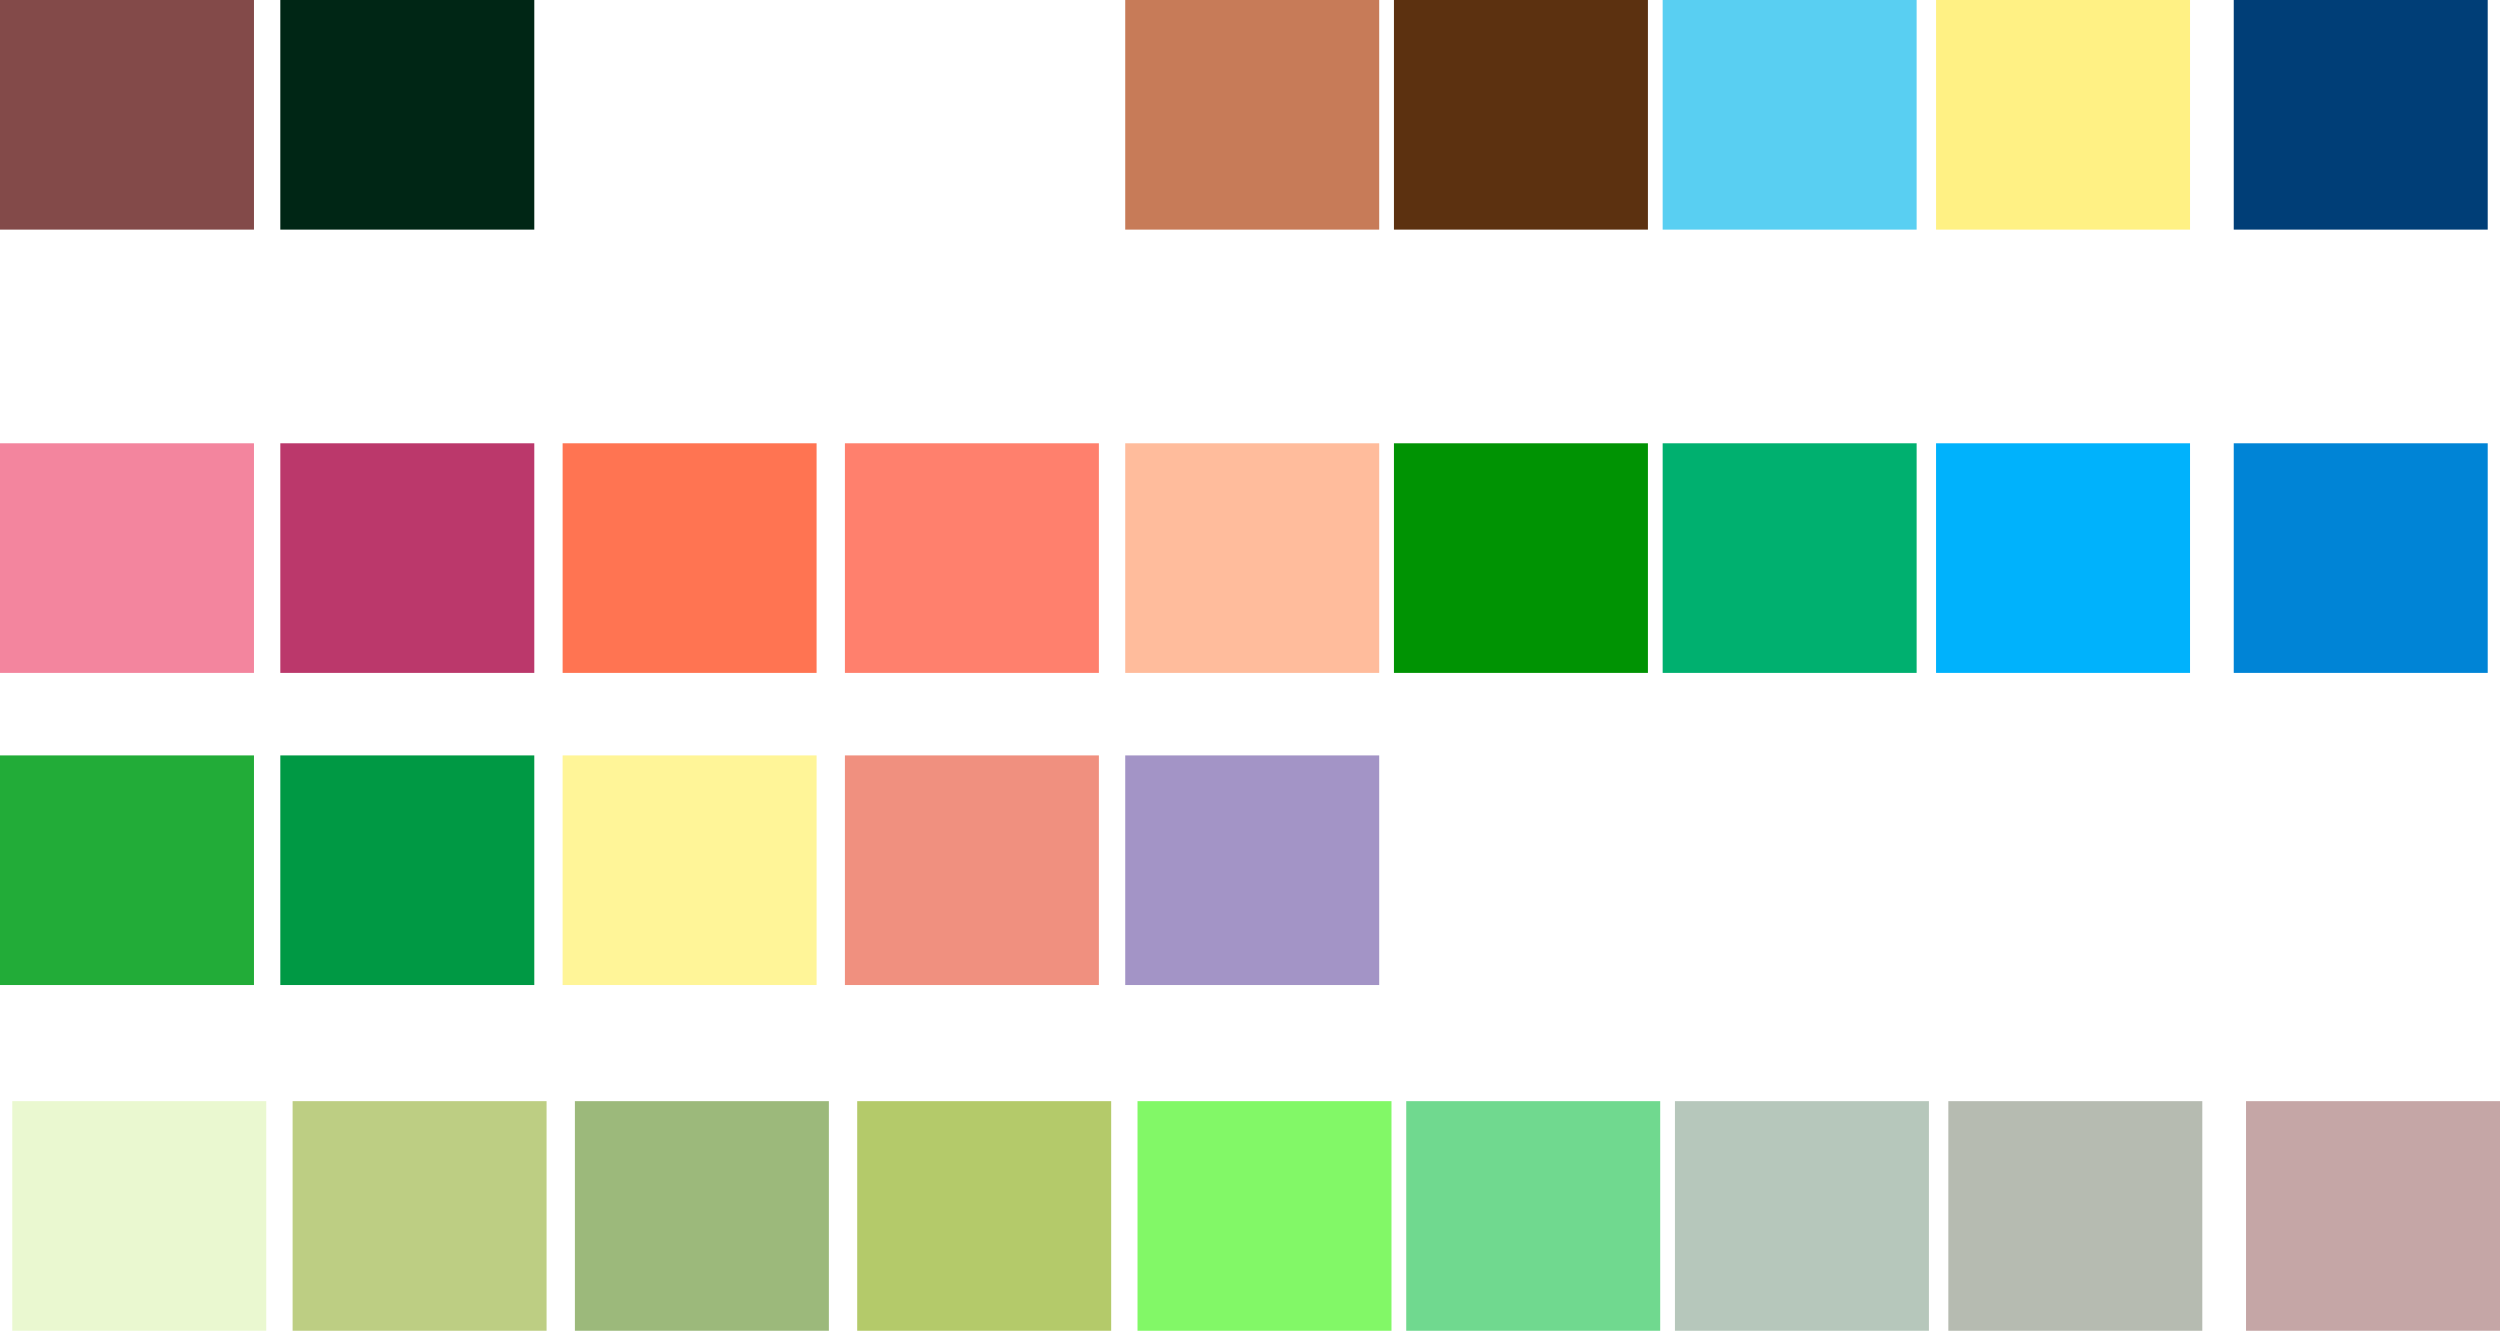
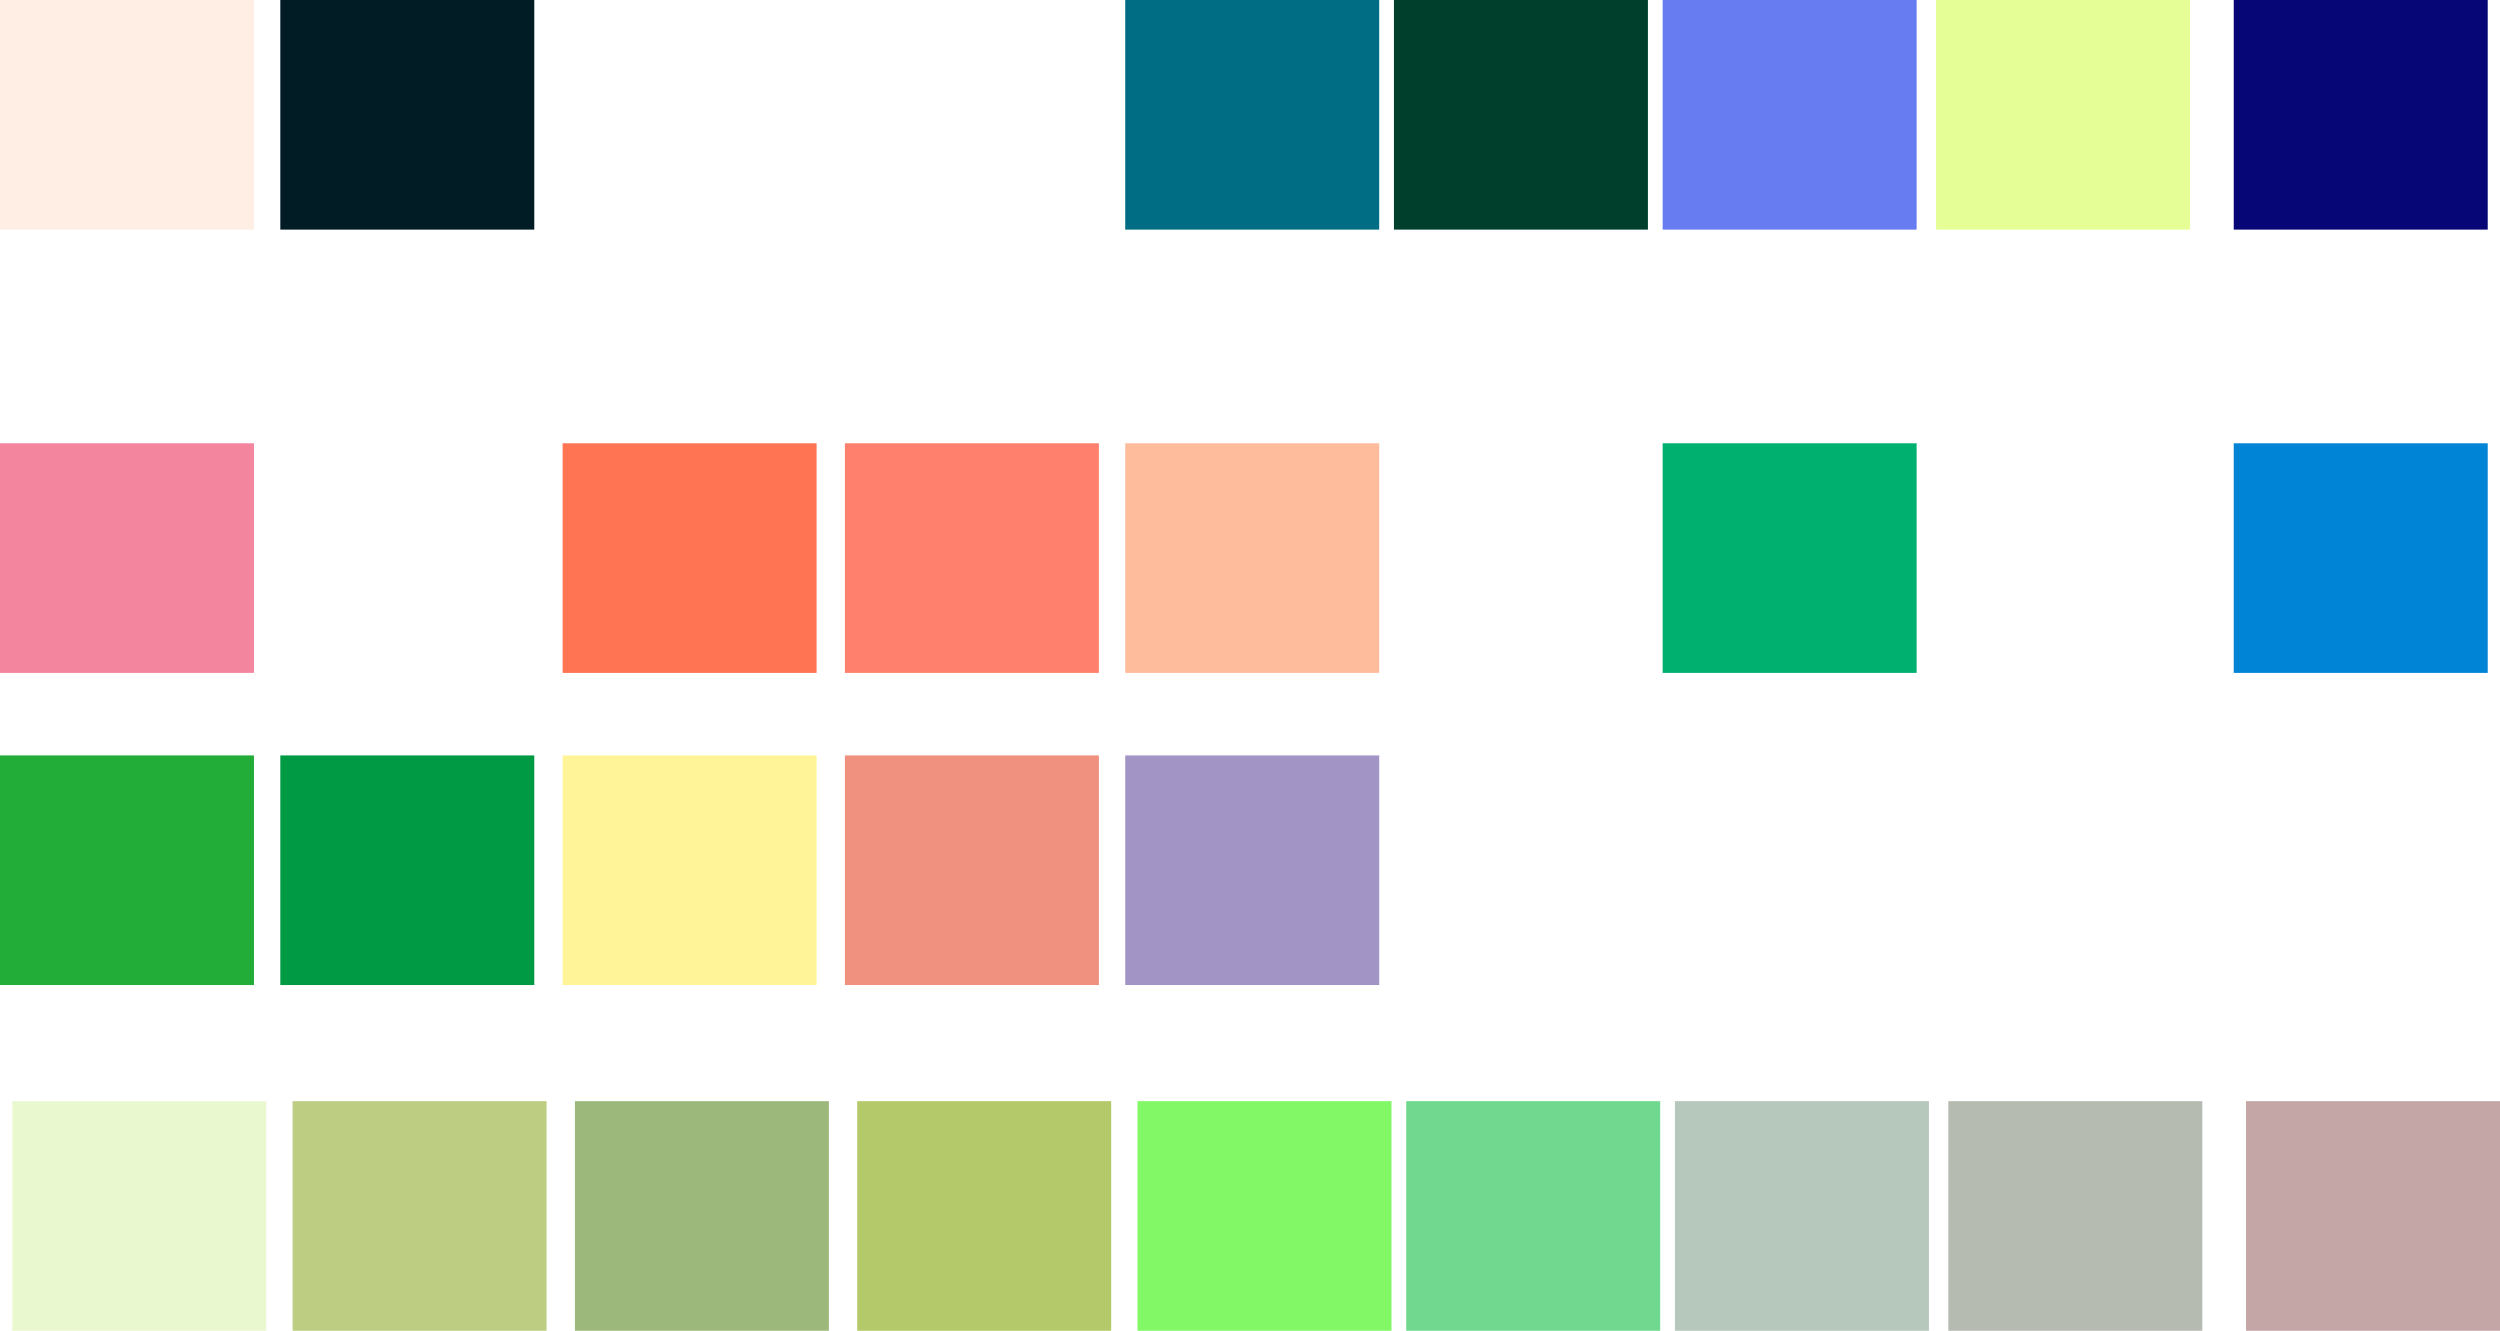
<svg xmlns="http://www.w3.org/2000/svg" id="图层_1" data-name="图层 1" viewBox="0 0 1661.988 884.692">
  <g id="T1D">
    <rect x="507.114" y="387.35" width="168.84" height="152.65" transform="translate(1049.978 834.693) rotate(180)" style="fill: #ff7452" />
    <rect x="694.783" y="387.35" width="168.84" height="152.65" transform="translate(1425.317 834.693) rotate(180)" style="fill: #ff806d" />
    <rect x="881.139" y="387.35" width="168.84" height="152.65" transform="translate(1798.028 834.693) rotate(180)" style="fill: #ffbc9c" />
    <rect x="133.089" y="387.35" width="168.84" height="152.65" transform="translate(301.929 834.693) rotate(180)" style="fill: #f3859e" />
-     <rect x="1059.779" y="387.35" width="168.84" height="152.65" transform="translate(2155.308 834.693) rotate(180)" style="fill: #009303" />
-     <rect x="1420.17" y="387.35" width="168.84" height="152.65" transform="translate(2876.091 834.693) rotate(180)" style="fill: #00b2fc" />
    <rect x="1618.071" y="387.35" width="168.84" height="152.65" transform="translate(3271.893 834.693) rotate(180)" style="fill: #0084d6" />
    <rect x="1238.419" y="387.35" width="168.84" height="152.65" transform="translate(2512.588 834.693) rotate(180)" style="fill: #00b06f" />
-     <rect x="319.445" y="387.35" width="168.84" height="152.65" transform="translate(674.64 834.693) rotate(180)" style="fill: #bb386b" />
  </g>
  <g id="T1G">
    <rect x="507.114" y="594.853" width="168.84" height="152.65" transform="translate(1049.978 1249.697) rotate(180)" style="fill: #fff598" />
    <rect x="694.783" y="594.853" width="168.84" height="152.65" transform="translate(1425.317 1249.697) rotate(180)" style="fill: #f0907f" />
    <rect x="881.139" y="594.853" width="168.84" height="152.65" transform="translate(1798.028 1249.697) rotate(180)" style="fill: #a394c6" />
    <rect x="133.089" y="594.853" width="168.84" height="152.65" transform="translate(301.929 1249.697) rotate(180)" style="fill: #22ac38" />
    <rect x="319.445" y="594.853" width="168.84" height="152.65" transform="translate(674.64 1249.697) rotate(180)" style="fill: #094" />
  </g>
  <g id="T1M">
    <rect x="515.281" y="824.701" width="168.84" height="152.65" transform="translate(1066.312 1709.393) rotate(180)" style="fill: #9cb97b" />
    <rect x="702.95" y="824.701" width="168.84" height="152.65" transform="translate(1441.651 1709.393) rotate(180)" style="fill: #b4ca6a" />
    <rect x="889.306" y="824.701" width="168.84" height="152.65" transform="translate(1814.362 1709.393) rotate(180)" style="fill: #82f867" />
    <rect x="141.256" y="824.701" width="168.84" height="152.65" transform="translate(318.263 1709.393) rotate(180)" style="fill: #eaf8d0" />
    <rect x="1067.946" y="824.701" width="168.84" height="152.65" transform="translate(2171.642 1709.393) rotate(180)" style="fill: #70d98f" />
    <rect x="1428.337" y="824.701" width="168.84" height="152.65" transform="translate(2892.425 1709.393) rotate(180)" style="fill: #b6bbb1" />
    <rect x="1626.238" y="824.701" width="168.84" height="152.65" transform="translate(3288.226 1709.393) rotate(180)" style="fill: #c5a6a6" />
    <rect x="1246.586" y="824.701" width="168.84" height="152.65" transform="translate(2528.922 1709.393) rotate(180)" style="fill: #b6c7bb" />
    <rect x="327.612" y="824.701" width="168.84" height="152.65" transform="translate(690.974 1709.393) rotate(180)" style="fill: #bdce83" />
  </g>
  <g id="T1N">
-     <rect x="881.139" y="92.658" width="168.84" height="152.65" transform="translate(1798.028 245.307) rotate(180)" style="fill: #c77b58" />
-     <rect x="133.089" y="92.658" width="168.84" height="152.65" transform="translate(301.929 245.307) rotate(180)" style="fill: #834a49" />
-     <rect x="1059.779" y="92.658" width="168.84" height="152.65" transform="translate(2155.308 245.307) rotate(180)" style="fill: #5c3110" />
-     <rect x="1420.17" y="92.658" width="168.84" height="152.65" transform="translate(2876.091 245.307) rotate(180)" style="fill: #fff184" />
-     <rect x="1618.071" y="92.658" width="168.84" height="152.65" transform="translate(3271.893 245.307) rotate(180)" style="fill: #003e77" />
-     <rect x="1238.419" y="92.658" width="168.84" height="152.65" transform="translate(2512.588 245.307) rotate(180)" style="fill: #59cff2" />
-     <rect x="319.445" y="92.658" width="168.84" height="152.65" transform="translate(674.64 245.307) rotate(180)" style="fill: #002615" />
+     <rect x="881.139" y="92.658" width="168.84" height="152.65" transform="translate(1798.028 245.307) rotate(180)" style="fill: #006d85" />
+     <rect x="133.089" y="92.658" width="168.84" height="152.65" transform="translate(301.929 245.307) rotate(180)" style="fill: #ffeee3" />
+     <rect x="1059.779" y="92.658" width="168.84" height="152.65" transform="translate(2155.308 245.307) rotate(180)" style="fill: #003f2c" />
+     <rect x="1420.17" y="92.658" width="168.84" height="152.65" transform="translate(2876.091 245.307) rotate(180)" style="fill: #e5ff96" />
+     <rect x="1618.071" y="92.658" width="168.84" height="152.65" transform="translate(3271.893 245.307) rotate(180)" style="fill: #060677" />
+     <rect x="1238.419" y="92.658" width="168.84" height="152.65" transform="translate(2512.588 245.307) rotate(180)" style="fill: #687cf2" />
+     <rect x="319.445" y="92.658" width="168.84" height="152.65" transform="translate(674.64 245.307) rotate(180)" style="fill: #021c26" />
  </g>
</svg>
